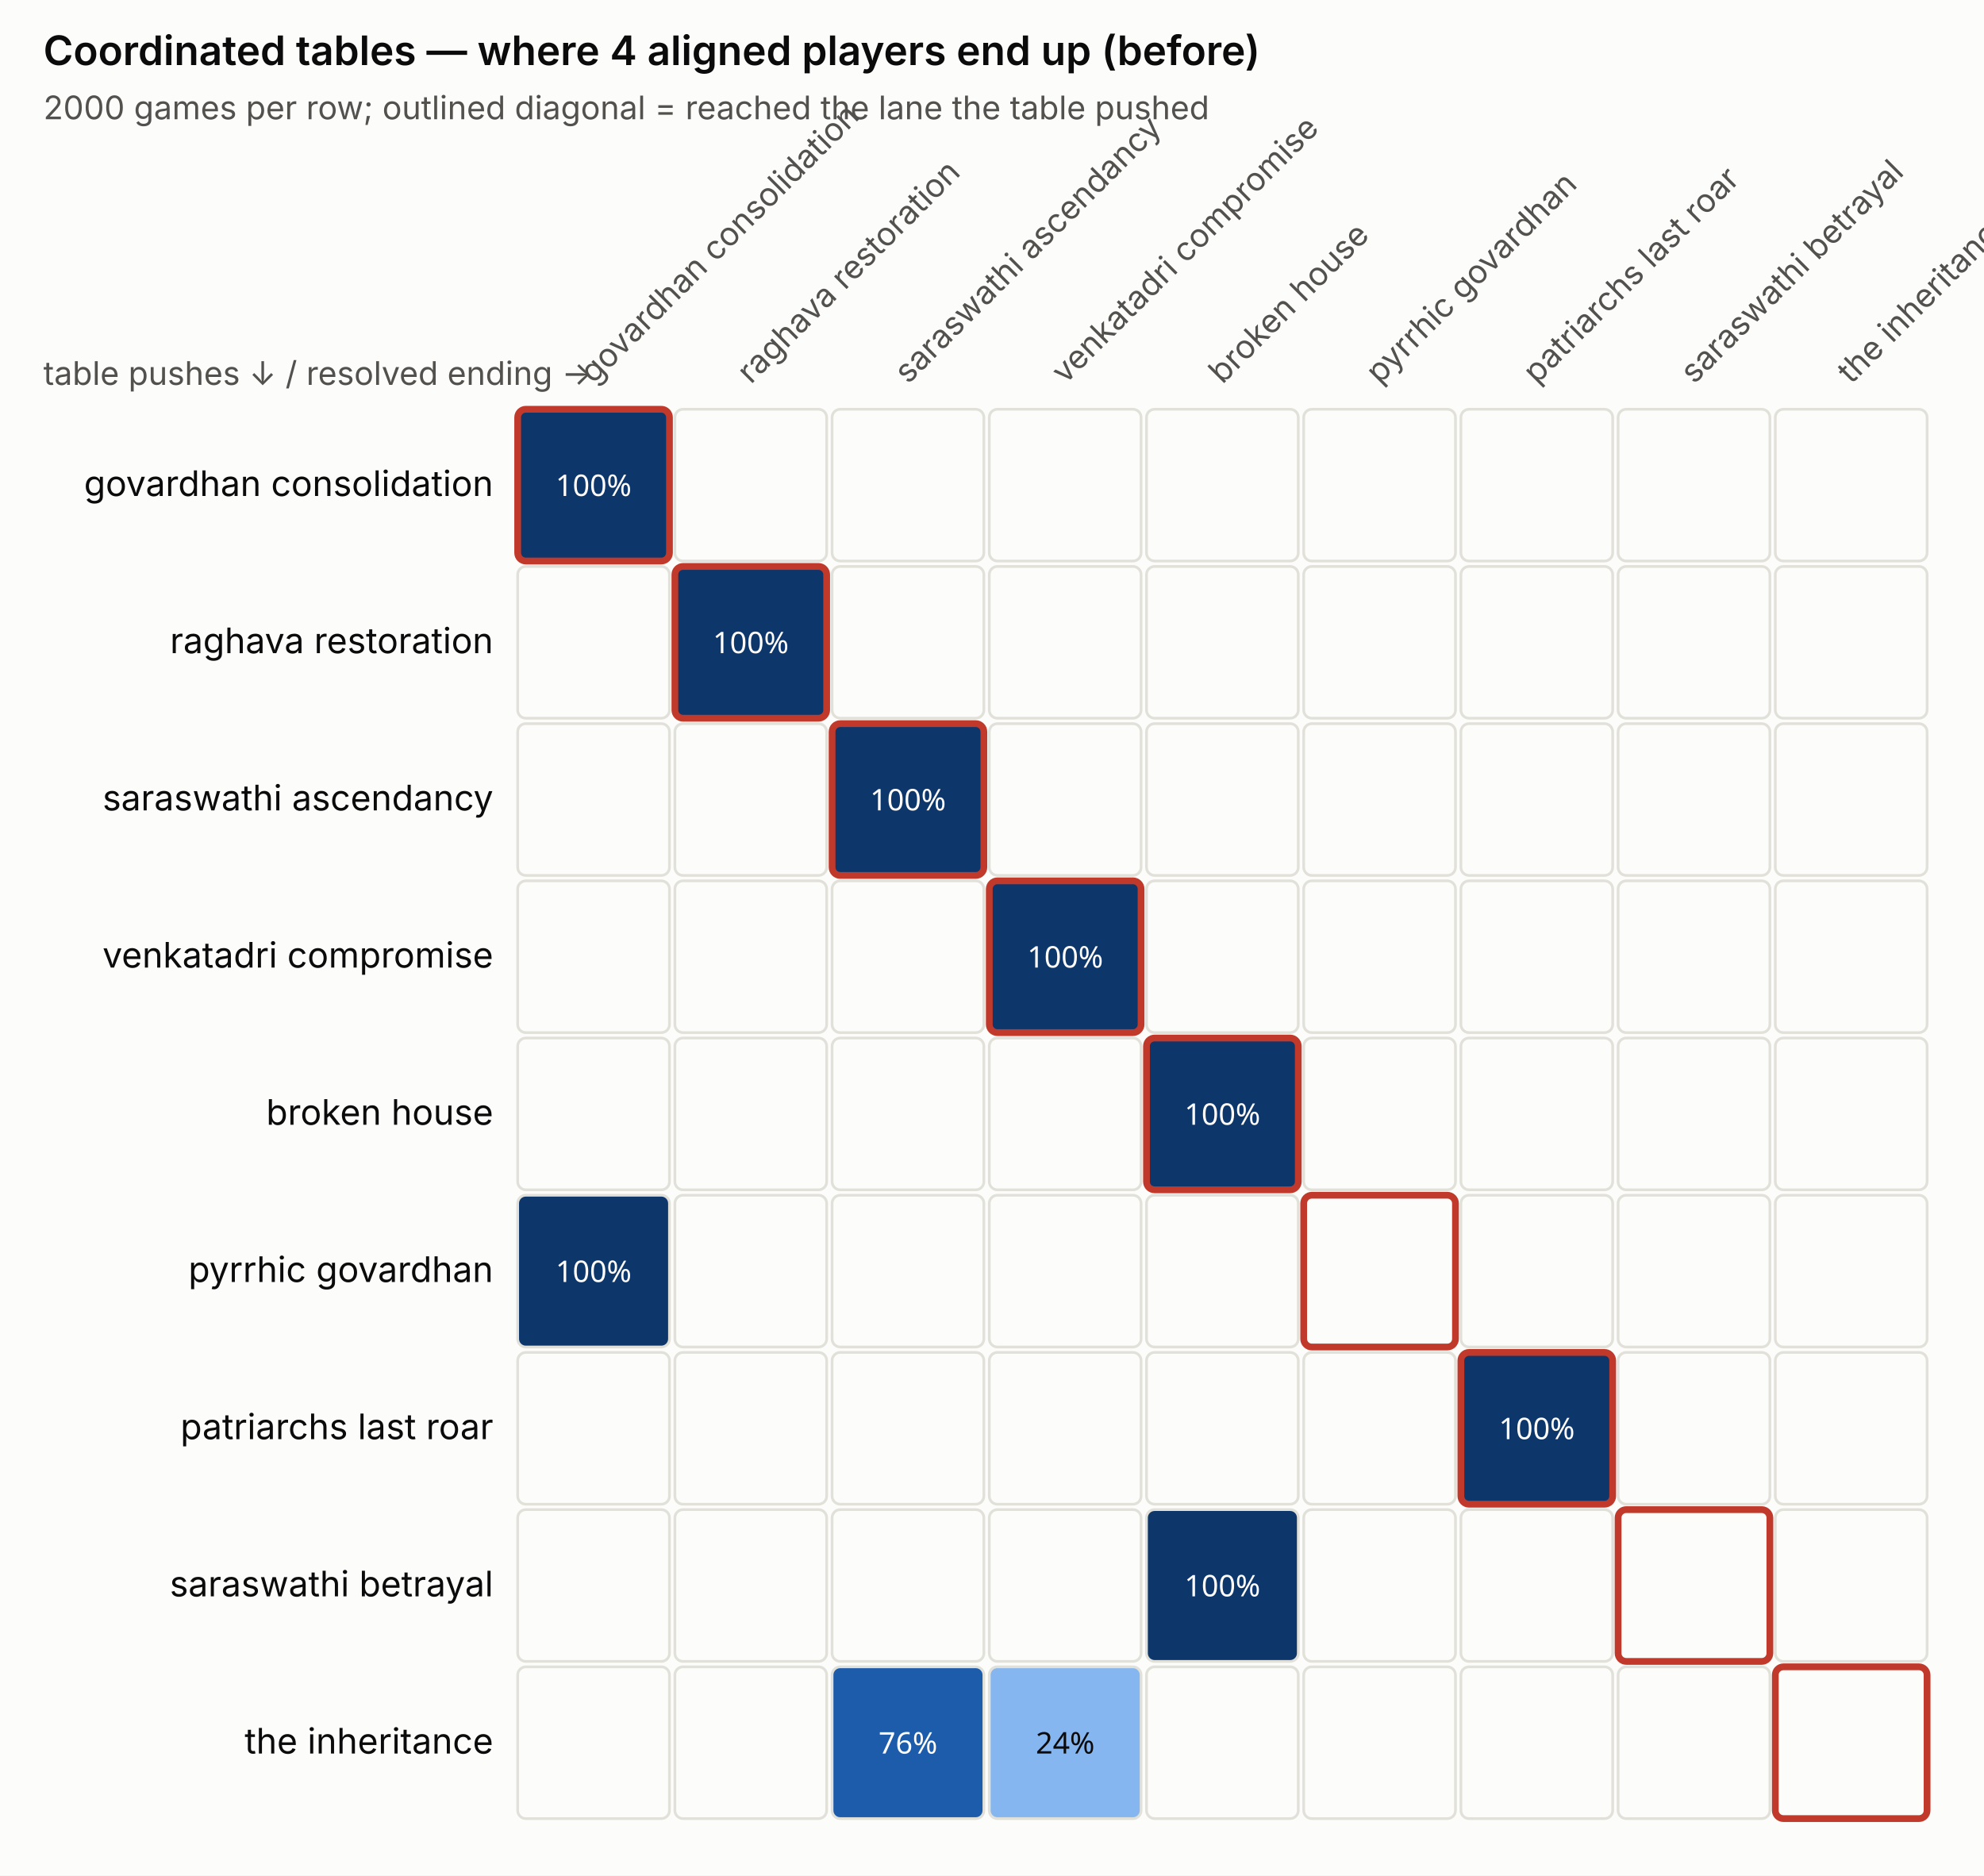
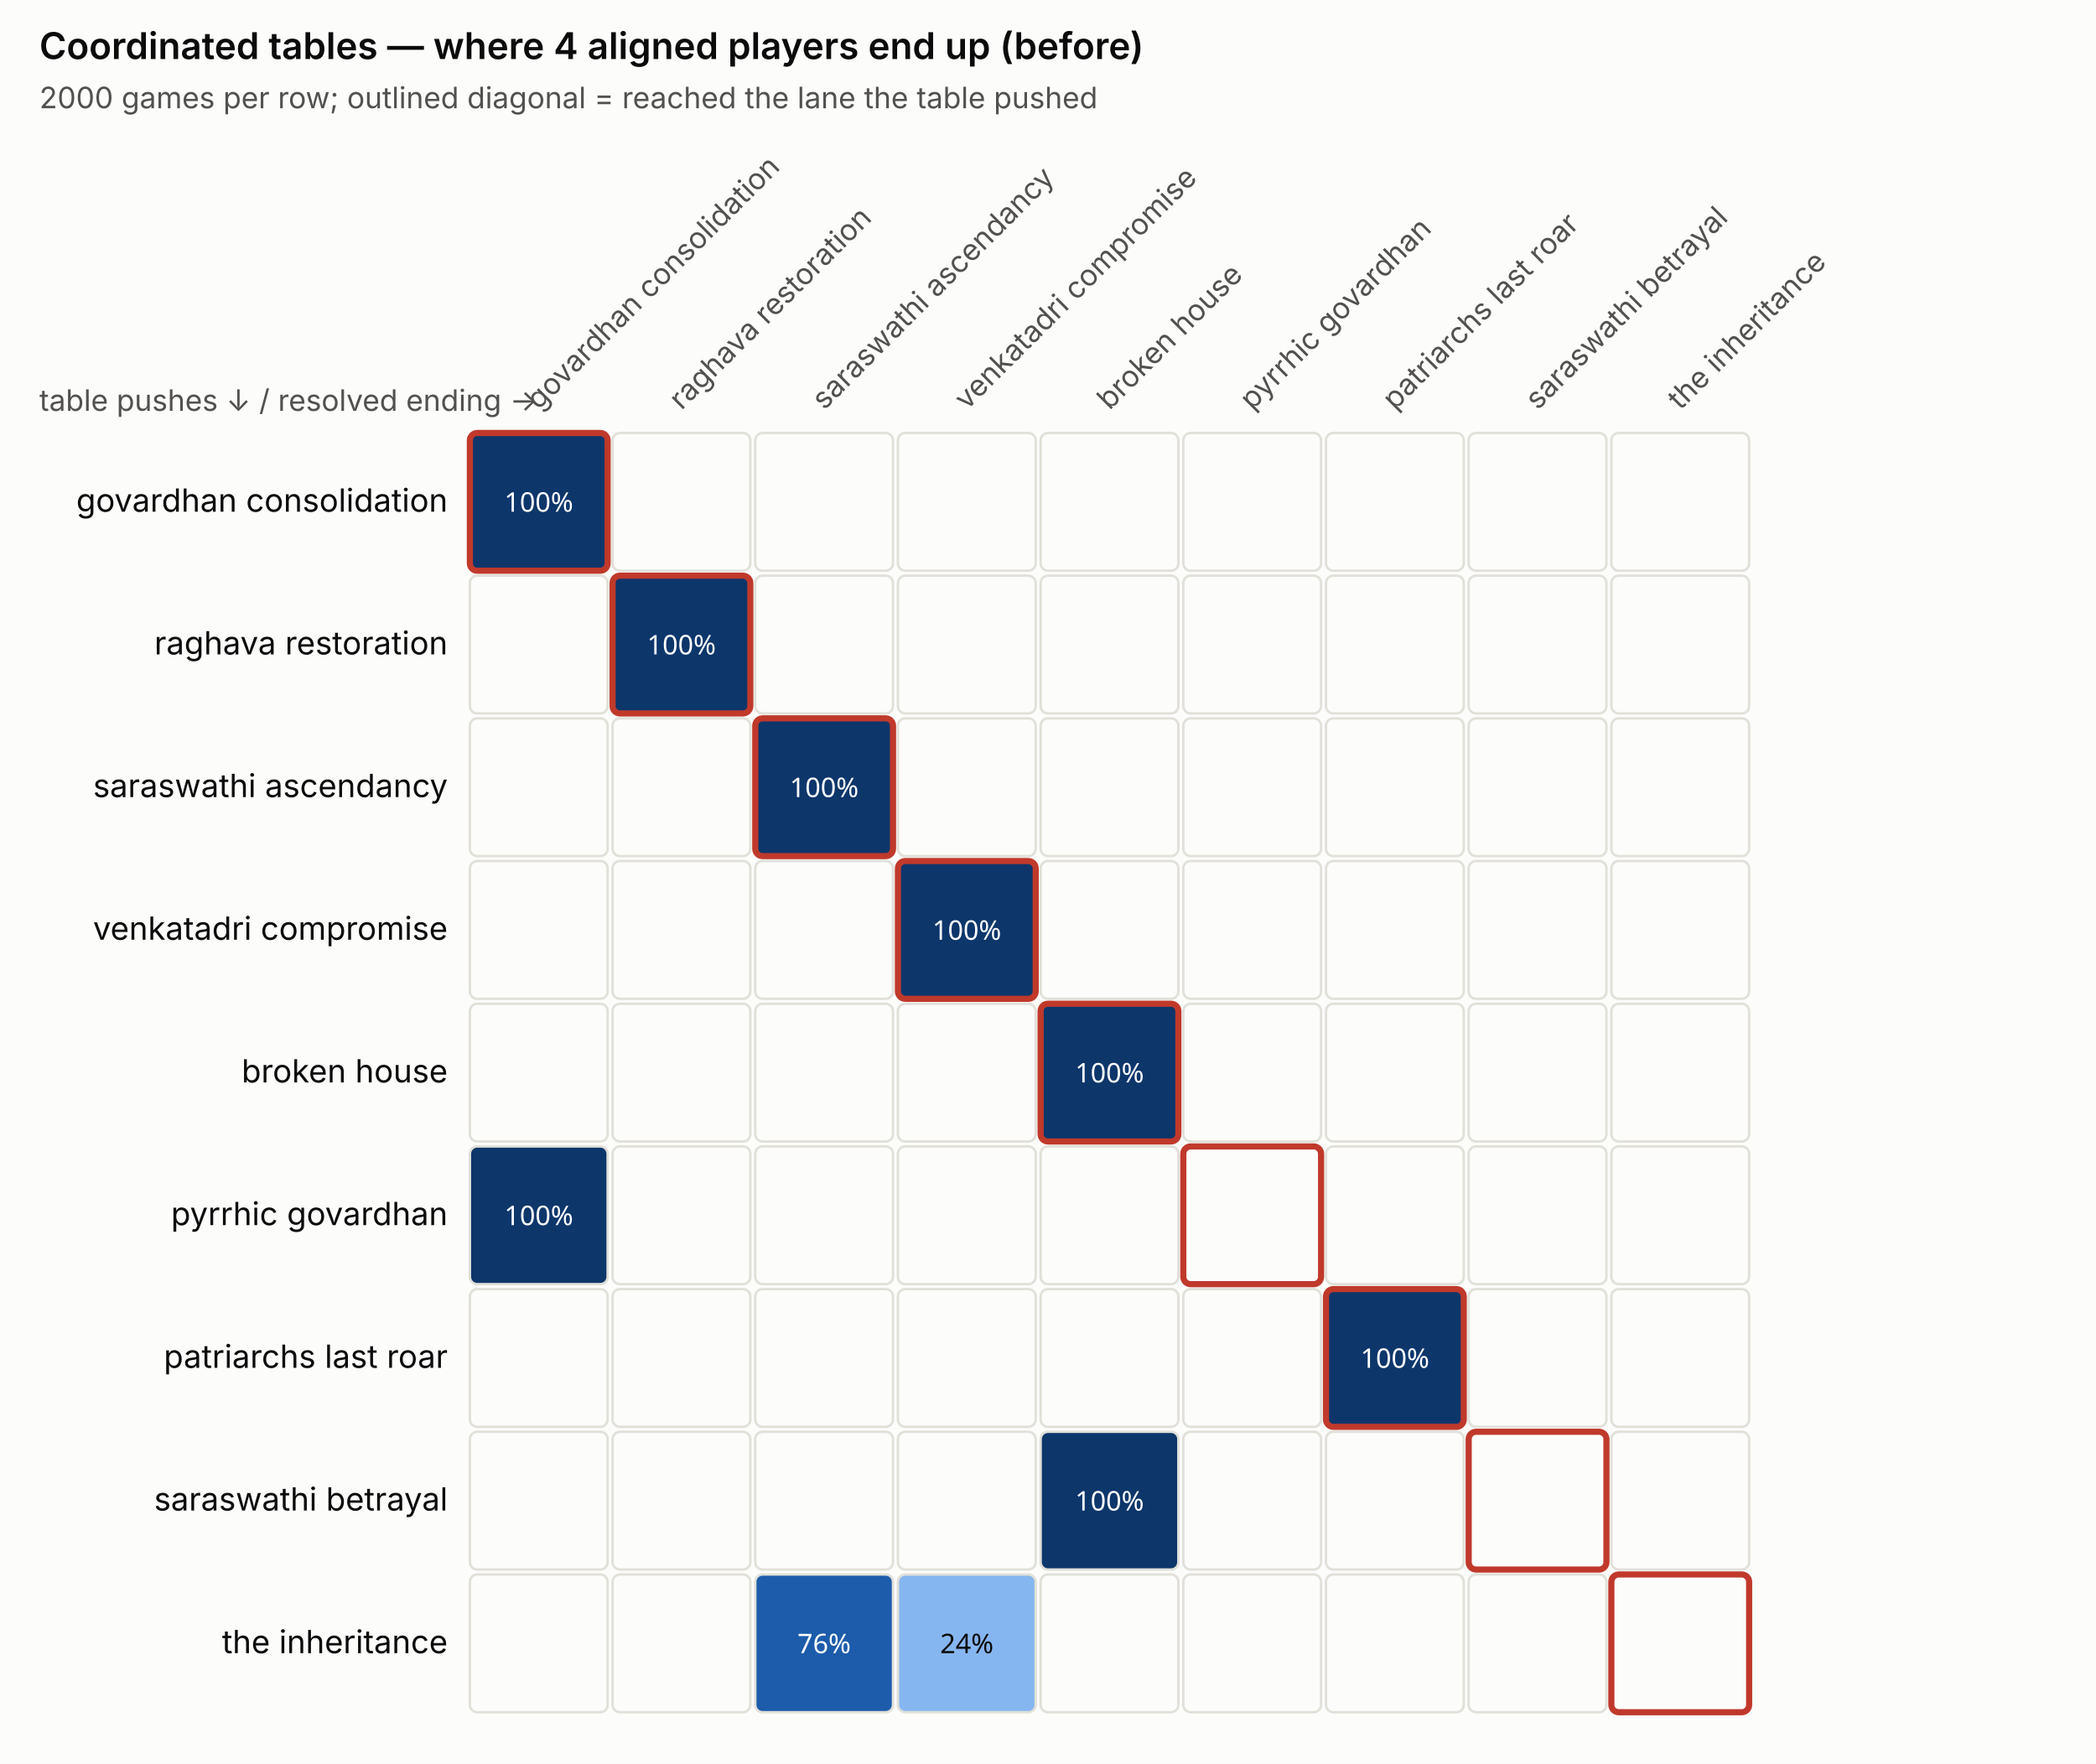
- <svg xmlns="http://www.w3.org/2000/svg" width="732" height="692" viewBox="0 0 732 692" role="img">
+ <svg xmlns="http://www.w3.org/2000/svg" width="852" height="717" viewBox="0 0 852 717" role="img">
  <style>
  .bg { fill: #fcfcfb; }
  .ink { fill: #0b0b0b; font: 13px system-ui, -apple-system, Segoe UI, sans-serif; }
  .ink2 { fill: #52514e; font: 12px system-ui, -apple-system, Segoe UI, sans-serif; }
  .title { fill: #0b0b0b; font: 600 15px system-ui, -apple-system, Segoe UI, sans-serif; }
  .bar { fill: #2a78d6; }
  .grid { stroke: #e1e0d9; stroke-width: 1; }
  .ref { stroke: #c0392b; stroke-width: 1.5; stroke-dasharray: 5 4; }
  .reftext { fill: #c0392b; font: 12px system-ui, sans-serif; }
  .cellink-dark { fill: #ffffff; font: 11px system-ui, sans-serif; }
  .cellink-light { fill: #0b0b0b; font: 11px system-ui, sans-serif; }
  @media (prefers-color-scheme: dark) {
    .bg { fill: #1a1a19; }
    .ink, .title { fill: #f0efec; }
    .ink2 { fill: #c3c2b7; }
    .bar { fill: #3987e5; }
    .grid { stroke: #2c2c2a; }
  }
</style>
-   <rect class="bg" width="732" height="692" />
+   <rect class="bg" width="852" height="717" />
  <text class="title" x="16" y="24">Coordinated tables — where 4 aligned players end up (before)</text>
  <text class="ink2" x="16" y="44">2000 games per row; outlined diagonal = reached the lane the table pushed</text>
-   <text class="ink2" x="16" y="142">table pushes ↓ / resolved ending →</text>
-   <text class="ink2" transform="translate(219.0,142) rotate(-45)">govardhan consolidation</text>
-   <text class="ink2" transform="translate(277.0,142) rotate(-45)">raghava restoration</text>
-   <text class="ink2" transform="translate(335.0,142) rotate(-45)">saraswathi ascendancy</text>
-   <text class="ink2" transform="translate(393.0,142) rotate(-45)">venkatadri compromise</text>
-   <text class="ink2" transform="translate(451.0,142) rotate(-45)">broken house</text>
-   <text class="ink2" transform="translate(509.0,142) rotate(-45)">pyrrhic govardhan</text>
-   <text class="ink2" transform="translate(567.0,142) rotate(-45)">patriarchs last roar</text>
-   <text class="ink2" transform="translate(625.0,142) rotate(-45)">saraswathi betrayal</text>
-   <text class="ink2" transform="translate(683.0,142) rotate(-45)">the inheritance</text>
-   <text class="ink" x="182" y="183.0" text-anchor="end">govardhan consolidation</text>
-   <rect x="191" y="151" width="56" height="56" rx="3" fill="#0d366b" stroke="#c0392b" stroke-width="2.5" />
-   <text class="cellink-dark" x="219.0" y="183.0" text-anchor="middle">100%</text>
-   <rect x="249" y="151" width="56" height="56" rx="3" fill="none" stroke="#e1e0d9" stroke-width="1" />
-   <rect x="307" y="151" width="56" height="56" rx="3" fill="none" stroke="#e1e0d9" stroke-width="1" />
-   <rect x="365" y="151" width="56" height="56" rx="3" fill="none" stroke="#e1e0d9" stroke-width="1" />
-   <rect x="423" y="151" width="56" height="56" rx="3" fill="none" stroke="#e1e0d9" stroke-width="1" />
-   <rect x="481" y="151" width="56" height="56" rx="3" fill="none" stroke="#e1e0d9" stroke-width="1" />
-   <rect x="539" y="151" width="56" height="56" rx="3" fill="none" stroke="#e1e0d9" stroke-width="1" />
-   <rect x="597" y="151" width="56" height="56" rx="3" fill="none" stroke="#e1e0d9" stroke-width="1" />
-   <rect x="655" y="151" width="56" height="56" rx="3" fill="none" stroke="#e1e0d9" stroke-width="1" />
-   <text class="ink" x="182" y="241.0" text-anchor="end">raghava restoration</text>
-   <rect x="191" y="209" width="56" height="56" rx="3" fill="none" stroke="#e1e0d9" stroke-width="1" />
-   <rect x="249" y="209" width="56" height="56" rx="3" fill="#0d366b" stroke="#c0392b" stroke-width="2.5" />
-   <text class="cellink-dark" x="277.0" y="241.0" text-anchor="middle">100%</text>
-   <rect x="307" y="209" width="56" height="56" rx="3" fill="none" stroke="#e1e0d9" stroke-width="1" />
-   <rect x="365" y="209" width="56" height="56" rx="3" fill="none" stroke="#e1e0d9" stroke-width="1" />
-   <rect x="423" y="209" width="56" height="56" rx="3" fill="none" stroke="#e1e0d9" stroke-width="1" />
-   <rect x="481" y="209" width="56" height="56" rx="3" fill="none" stroke="#e1e0d9" stroke-width="1" />
-   <rect x="539" y="209" width="56" height="56" rx="3" fill="none" stroke="#e1e0d9" stroke-width="1" />
-   <rect x="597" y="209" width="56" height="56" rx="3" fill="none" stroke="#e1e0d9" stroke-width="1" />
-   <rect x="655" y="209" width="56" height="56" rx="3" fill="none" stroke="#e1e0d9" stroke-width="1" />
-   <text class="ink" x="182" y="299.0" text-anchor="end">saraswathi ascendancy</text>
-   <rect x="191" y="267" width="56" height="56" rx="3" fill="none" stroke="#e1e0d9" stroke-width="1" />
-   <rect x="249" y="267" width="56" height="56" rx="3" fill="none" stroke="#e1e0d9" stroke-width="1" />
-   <rect x="307" y="267" width="56" height="56" rx="3" fill="#0d366b" stroke="#c0392b" stroke-width="2.5" />
-   <text class="cellink-dark" x="335.0" y="299.0" text-anchor="middle">100%</text>
-   <rect x="365" y="267" width="56" height="56" rx="3" fill="none" stroke="#e1e0d9" stroke-width="1" />
-   <rect x="423" y="267" width="56" height="56" rx="3" fill="none" stroke="#e1e0d9" stroke-width="1" />
-   <rect x="481" y="267" width="56" height="56" rx="3" fill="none" stroke="#e1e0d9" stroke-width="1" />
-   <rect x="539" y="267" width="56" height="56" rx="3" fill="none" stroke="#e1e0d9" stroke-width="1" />
-   <rect x="597" y="267" width="56" height="56" rx="3" fill="none" stroke="#e1e0d9" stroke-width="1" />
-   <rect x="655" y="267" width="56" height="56" rx="3" fill="none" stroke="#e1e0d9" stroke-width="1" />
-   <text class="ink" x="182" y="357.0" text-anchor="end">venkatadri compromise</text>
-   <rect x="191" y="325" width="56" height="56" rx="3" fill="none" stroke="#e1e0d9" stroke-width="1" />
-   <rect x="249" y="325" width="56" height="56" rx="3" fill="none" stroke="#e1e0d9" stroke-width="1" />
-   <rect x="307" y="325" width="56" height="56" rx="3" fill="none" stroke="#e1e0d9" stroke-width="1" />
-   <rect x="365" y="325" width="56" height="56" rx="3" fill="#0d366b" stroke="#c0392b" stroke-width="2.5" />
-   <text class="cellink-dark" x="393.0" y="357.0" text-anchor="middle">100%</text>
-   <rect x="423" y="325" width="56" height="56" rx="3" fill="none" stroke="#e1e0d9" stroke-width="1" />
-   <rect x="481" y="325" width="56" height="56" rx="3" fill="none" stroke="#e1e0d9" stroke-width="1" />
-   <rect x="539" y="325" width="56" height="56" rx="3" fill="none" stroke="#e1e0d9" stroke-width="1" />
-   <rect x="597" y="325" width="56" height="56" rx="3" fill="none" stroke="#e1e0d9" stroke-width="1" />
-   <rect x="655" y="325" width="56" height="56" rx="3" fill="none" stroke="#e1e0d9" stroke-width="1" />
-   <text class="ink" x="182" y="415.0" text-anchor="end">broken house</text>
-   <rect x="191" y="383" width="56" height="56" rx="3" fill="none" stroke="#e1e0d9" stroke-width="1" />
-   <rect x="249" y="383" width="56" height="56" rx="3" fill="none" stroke="#e1e0d9" stroke-width="1" />
-   <rect x="307" y="383" width="56" height="56" rx="3" fill="none" stroke="#e1e0d9" stroke-width="1" />
-   <rect x="365" y="383" width="56" height="56" rx="3" fill="none" stroke="#e1e0d9" stroke-width="1" />
-   <rect x="423" y="383" width="56" height="56" rx="3" fill="#0d366b" stroke="#c0392b" stroke-width="2.5" />
-   <text class="cellink-dark" x="451.0" y="415.0" text-anchor="middle">100%</text>
-   <rect x="481" y="383" width="56" height="56" rx="3" fill="none" stroke="#e1e0d9" stroke-width="1" />
-   <rect x="539" y="383" width="56" height="56" rx="3" fill="none" stroke="#e1e0d9" stroke-width="1" />
-   <rect x="597" y="383" width="56" height="56" rx="3" fill="none" stroke="#e1e0d9" stroke-width="1" />
-   <rect x="655" y="383" width="56" height="56" rx="3" fill="none" stroke="#e1e0d9" stroke-width="1" />
-   <text class="ink" x="182" y="473.0" text-anchor="end">pyrrhic govardhan</text>
-   <rect x="191" y="441" width="56" height="56" rx="3" fill="#0d366b" stroke="#e1e0d9" stroke-width="1" />
-   <text class="cellink-dark" x="219.0" y="473.0" text-anchor="middle">100%</text>
-   <rect x="249" y="441" width="56" height="56" rx="3" fill="none" stroke="#e1e0d9" stroke-width="1" />
-   <rect x="307" y="441" width="56" height="56" rx="3" fill="none" stroke="#e1e0d9" stroke-width="1" />
-   <rect x="365" y="441" width="56" height="56" rx="3" fill="none" stroke="#e1e0d9" stroke-width="1" />
-   <rect x="423" y="441" width="56" height="56" rx="3" fill="none" stroke="#e1e0d9" stroke-width="1" />
-   <rect x="481" y="441" width="56" height="56" rx="3" fill="none" stroke="#c0392b" stroke-width="2.5" />
-   <rect x="539" y="441" width="56" height="56" rx="3" fill="none" stroke="#e1e0d9" stroke-width="1" />
-   <rect x="597" y="441" width="56" height="56" rx="3" fill="none" stroke="#e1e0d9" stroke-width="1" />
-   <rect x="655" y="441" width="56" height="56" rx="3" fill="none" stroke="#e1e0d9" stroke-width="1" />
-   <text class="ink" x="182" y="531.0" text-anchor="end">patriarchs last roar</text>
-   <rect x="191" y="499" width="56" height="56" rx="3" fill="none" stroke="#e1e0d9" stroke-width="1" />
-   <rect x="249" y="499" width="56" height="56" rx="3" fill="none" stroke="#e1e0d9" stroke-width="1" />
-   <rect x="307" y="499" width="56" height="56" rx="3" fill="none" stroke="#e1e0d9" stroke-width="1" />
-   <rect x="365" y="499" width="56" height="56" rx="3" fill="none" stroke="#e1e0d9" stroke-width="1" />
-   <rect x="423" y="499" width="56" height="56" rx="3" fill="none" stroke="#e1e0d9" stroke-width="1" />
-   <rect x="481" y="499" width="56" height="56" rx="3" fill="none" stroke="#e1e0d9" stroke-width="1" />
-   <rect x="539" y="499" width="56" height="56" rx="3" fill="#0d366b" stroke="#c0392b" stroke-width="2.5" />
-   <text class="cellink-dark" x="567.0" y="531.0" text-anchor="middle">100%</text>
-   <rect x="597" y="499" width="56" height="56" rx="3" fill="none" stroke="#e1e0d9" stroke-width="1" />
-   <rect x="655" y="499" width="56" height="56" rx="3" fill="none" stroke="#e1e0d9" stroke-width="1" />
-   <text class="ink" x="182" y="589.0" text-anchor="end">saraswathi betrayal</text>
-   <rect x="191" y="557" width="56" height="56" rx="3" fill="none" stroke="#e1e0d9" stroke-width="1" />
-   <rect x="249" y="557" width="56" height="56" rx="3" fill="none" stroke="#e1e0d9" stroke-width="1" />
-   <rect x="307" y="557" width="56" height="56" rx="3" fill="none" stroke="#e1e0d9" stroke-width="1" />
-   <rect x="365" y="557" width="56" height="56" rx="3" fill="none" stroke="#e1e0d9" stroke-width="1" />
-   <rect x="423" y="557" width="56" height="56" rx="3" fill="#0d366b" stroke="#e1e0d9" stroke-width="1" />
-   <text class="cellink-dark" x="451.0" y="589.0" text-anchor="middle">100%</text>
-   <rect x="481" y="557" width="56" height="56" rx="3" fill="none" stroke="#e1e0d9" stroke-width="1" />
-   <rect x="539" y="557" width="56" height="56" rx="3" fill="none" stroke="#e1e0d9" stroke-width="1" />
-   <rect x="597" y="557" width="56" height="56" rx="3" fill="none" stroke="#c0392b" stroke-width="2.5" />
-   <rect x="655" y="557" width="56" height="56" rx="3" fill="none" stroke="#e1e0d9" stroke-width="1" />
-   <text class="ink" x="182" y="647.0" text-anchor="end">the inheritance</text>
-   <rect x="191" y="615" width="56" height="56" rx="3" fill="none" stroke="#e1e0d9" stroke-width="1" />
-   <rect x="249" y="615" width="56" height="56" rx="3" fill="none" stroke="#e1e0d9" stroke-width="1" />
-   <rect x="307" y="615" width="56" height="56" rx="3" fill="#1c5cab" stroke="#e1e0d9" stroke-width="1" />
-   <text class="cellink-dark" x="335.0" y="647.0" text-anchor="middle">76%</text>
-   <rect x="365" y="615" width="56" height="56" rx="3" fill="#86b6ef" stroke="#e1e0d9" stroke-width="1" />
-   <text class="cellink-light" x="393.0" y="647.0" text-anchor="middle">24%</text>
-   <rect x="423" y="615" width="56" height="56" rx="3" fill="none" stroke="#e1e0d9" stroke-width="1" />
-   <rect x="481" y="615" width="56" height="56" rx="3" fill="none" stroke="#e1e0d9" stroke-width="1" />
-   <rect x="539" y="615" width="56" height="56" rx="3" fill="none" stroke="#e1e0d9" stroke-width="1" />
-   <rect x="597" y="615" width="56" height="56" rx="3" fill="none" stroke="#e1e0d9" stroke-width="1" />
-   <rect x="655" y="615" width="56" height="56" rx="3" fill="none" stroke="#c0392b" stroke-width="2.5" />
+   <text class="ink2" x="16" y="167">table pushes ↓ / resolved ending →</text>
+   <text class="ink2" transform="translate(219.0,167) rotate(-45)">govardhan consolidation</text>
+   <text class="ink2" transform="translate(277.0,167) rotate(-45)">raghava restoration</text>
+   <text class="ink2" transform="translate(335.0,167) rotate(-45)">saraswathi ascendancy</text>
+   <text class="ink2" transform="translate(393.0,167) rotate(-45)">venkatadri compromise</text>
+   <text class="ink2" transform="translate(451.0,167) rotate(-45)">broken house</text>
+   <text class="ink2" transform="translate(509.0,167) rotate(-45)">pyrrhic govardhan</text>
+   <text class="ink2" transform="translate(567.0,167) rotate(-45)">patriarchs last roar</text>
+   <text class="ink2" transform="translate(625.0,167) rotate(-45)">saraswathi betrayal</text>
+   <text class="ink2" transform="translate(683.0,167) rotate(-45)">the inheritance</text>
+   <text class="ink" x="182" y="208.0" text-anchor="end">govardhan consolidation</text>
+   <rect x="191" y="176" width="56" height="56" rx="3" fill="#0d366b" stroke="#c0392b" stroke-width="2.5" />
+   <text class="cellink-dark" x="219.0" y="208.0" text-anchor="middle">100%</text>
+   <rect x="249" y="176" width="56" height="56" rx="3" fill="none" stroke="#e1e0d9" stroke-width="1" />
+   <rect x="307" y="176" width="56" height="56" rx="3" fill="none" stroke="#e1e0d9" stroke-width="1" />
+   <rect x="365" y="176" width="56" height="56" rx="3" fill="none" stroke="#e1e0d9" stroke-width="1" />
+   <rect x="423" y="176" width="56" height="56" rx="3" fill="none" stroke="#e1e0d9" stroke-width="1" />
+   <rect x="481" y="176" width="56" height="56" rx="3" fill="none" stroke="#e1e0d9" stroke-width="1" />
+   <rect x="539" y="176" width="56" height="56" rx="3" fill="none" stroke="#e1e0d9" stroke-width="1" />
+   <rect x="597" y="176" width="56" height="56" rx="3" fill="none" stroke="#e1e0d9" stroke-width="1" />
+   <rect x="655" y="176" width="56" height="56" rx="3" fill="none" stroke="#e1e0d9" stroke-width="1" />
+   <text class="ink" x="182" y="266.0" text-anchor="end">raghava restoration</text>
+   <rect x="191" y="234" width="56" height="56" rx="3" fill="none" stroke="#e1e0d9" stroke-width="1" />
+   <rect x="249" y="234" width="56" height="56" rx="3" fill="#0d366b" stroke="#c0392b" stroke-width="2.5" />
+   <text class="cellink-dark" x="277.0" y="266.0" text-anchor="middle">100%</text>
+   <rect x="307" y="234" width="56" height="56" rx="3" fill="none" stroke="#e1e0d9" stroke-width="1" />
+   <rect x="365" y="234" width="56" height="56" rx="3" fill="none" stroke="#e1e0d9" stroke-width="1" />
+   <rect x="423" y="234" width="56" height="56" rx="3" fill="none" stroke="#e1e0d9" stroke-width="1" />
+   <rect x="481" y="234" width="56" height="56" rx="3" fill="none" stroke="#e1e0d9" stroke-width="1" />
+   <rect x="539" y="234" width="56" height="56" rx="3" fill="none" stroke="#e1e0d9" stroke-width="1" />
+   <rect x="597" y="234" width="56" height="56" rx="3" fill="none" stroke="#e1e0d9" stroke-width="1" />
+   <rect x="655" y="234" width="56" height="56" rx="3" fill="none" stroke="#e1e0d9" stroke-width="1" />
+   <text class="ink" x="182" y="324.0" text-anchor="end">saraswathi ascendancy</text>
+   <rect x="191" y="292" width="56" height="56" rx="3" fill="none" stroke="#e1e0d9" stroke-width="1" />
+   <rect x="249" y="292" width="56" height="56" rx="3" fill="none" stroke="#e1e0d9" stroke-width="1" />
+   <rect x="307" y="292" width="56" height="56" rx="3" fill="#0d366b" stroke="#c0392b" stroke-width="2.5" />
+   <text class="cellink-dark" x="335.0" y="324.0" text-anchor="middle">100%</text>
+   <rect x="365" y="292" width="56" height="56" rx="3" fill="none" stroke="#e1e0d9" stroke-width="1" />
+   <rect x="423" y="292" width="56" height="56" rx="3" fill="none" stroke="#e1e0d9" stroke-width="1" />
+   <rect x="481" y="292" width="56" height="56" rx="3" fill="none" stroke="#e1e0d9" stroke-width="1" />
+   <rect x="539" y="292" width="56" height="56" rx="3" fill="none" stroke="#e1e0d9" stroke-width="1" />
+   <rect x="597" y="292" width="56" height="56" rx="3" fill="none" stroke="#e1e0d9" stroke-width="1" />
+   <rect x="655" y="292" width="56" height="56" rx="3" fill="none" stroke="#e1e0d9" stroke-width="1" />
+   <text class="ink" x="182" y="382.0" text-anchor="end">venkatadri compromise</text>
+   <rect x="191" y="350" width="56" height="56" rx="3" fill="none" stroke="#e1e0d9" stroke-width="1" />
+   <rect x="249" y="350" width="56" height="56" rx="3" fill="none" stroke="#e1e0d9" stroke-width="1" />
+   <rect x="307" y="350" width="56" height="56" rx="3" fill="none" stroke="#e1e0d9" stroke-width="1" />
+   <rect x="365" y="350" width="56" height="56" rx="3" fill="#0d366b" stroke="#c0392b" stroke-width="2.5" />
+   <text class="cellink-dark" x="393.0" y="382.0" text-anchor="middle">100%</text>
+   <rect x="423" y="350" width="56" height="56" rx="3" fill="none" stroke="#e1e0d9" stroke-width="1" />
+   <rect x="481" y="350" width="56" height="56" rx="3" fill="none" stroke="#e1e0d9" stroke-width="1" />
+   <rect x="539" y="350" width="56" height="56" rx="3" fill="none" stroke="#e1e0d9" stroke-width="1" />
+   <rect x="597" y="350" width="56" height="56" rx="3" fill="none" stroke="#e1e0d9" stroke-width="1" />
+   <rect x="655" y="350" width="56" height="56" rx="3" fill="none" stroke="#e1e0d9" stroke-width="1" />
+   <text class="ink" x="182" y="440.0" text-anchor="end">broken house</text>
+   <rect x="191" y="408" width="56" height="56" rx="3" fill="none" stroke="#e1e0d9" stroke-width="1" />
+   <rect x="249" y="408" width="56" height="56" rx="3" fill="none" stroke="#e1e0d9" stroke-width="1" />
+   <rect x="307" y="408" width="56" height="56" rx="3" fill="none" stroke="#e1e0d9" stroke-width="1" />
+   <rect x="365" y="408" width="56" height="56" rx="3" fill="none" stroke="#e1e0d9" stroke-width="1" />
+   <rect x="423" y="408" width="56" height="56" rx="3" fill="#0d366b" stroke="#c0392b" stroke-width="2.5" />
+   <text class="cellink-dark" x="451.0" y="440.0" text-anchor="middle">100%</text>
+   <rect x="481" y="408" width="56" height="56" rx="3" fill="none" stroke="#e1e0d9" stroke-width="1" />
+   <rect x="539" y="408" width="56" height="56" rx="3" fill="none" stroke="#e1e0d9" stroke-width="1" />
+   <rect x="597" y="408" width="56" height="56" rx="3" fill="none" stroke="#e1e0d9" stroke-width="1" />
+   <rect x="655" y="408" width="56" height="56" rx="3" fill="none" stroke="#e1e0d9" stroke-width="1" />
+   <text class="ink" x="182" y="498.0" text-anchor="end">pyrrhic govardhan</text>
+   <rect x="191" y="466" width="56" height="56" rx="3" fill="#0d366b" stroke="#e1e0d9" stroke-width="1" />
+   <text class="cellink-dark" x="219.0" y="498.0" text-anchor="middle">100%</text>
+   <rect x="249" y="466" width="56" height="56" rx="3" fill="none" stroke="#e1e0d9" stroke-width="1" />
+   <rect x="307" y="466" width="56" height="56" rx="3" fill="none" stroke="#e1e0d9" stroke-width="1" />
+   <rect x="365" y="466" width="56" height="56" rx="3" fill="none" stroke="#e1e0d9" stroke-width="1" />
+   <rect x="423" y="466" width="56" height="56" rx="3" fill="none" stroke="#e1e0d9" stroke-width="1" />
+   <rect x="481" y="466" width="56" height="56" rx="3" fill="none" stroke="#c0392b" stroke-width="2.5" />
+   <rect x="539" y="466" width="56" height="56" rx="3" fill="none" stroke="#e1e0d9" stroke-width="1" />
+   <rect x="597" y="466" width="56" height="56" rx="3" fill="none" stroke="#e1e0d9" stroke-width="1" />
+   <rect x="655" y="466" width="56" height="56" rx="3" fill="none" stroke="#e1e0d9" stroke-width="1" />
+   <text class="ink" x="182" y="556.0" text-anchor="end">patriarchs last roar</text>
+   <rect x="191" y="524" width="56" height="56" rx="3" fill="none" stroke="#e1e0d9" stroke-width="1" />
+   <rect x="249" y="524" width="56" height="56" rx="3" fill="none" stroke="#e1e0d9" stroke-width="1" />
+   <rect x="307" y="524" width="56" height="56" rx="3" fill="none" stroke="#e1e0d9" stroke-width="1" />
+   <rect x="365" y="524" width="56" height="56" rx="3" fill="none" stroke="#e1e0d9" stroke-width="1" />
+   <rect x="423" y="524" width="56" height="56" rx="3" fill="none" stroke="#e1e0d9" stroke-width="1" />
+   <rect x="481" y="524" width="56" height="56" rx="3" fill="none" stroke="#e1e0d9" stroke-width="1" />
+   <rect x="539" y="524" width="56" height="56" rx="3" fill="#0d366b" stroke="#c0392b" stroke-width="2.5" />
+   <text class="cellink-dark" x="567.0" y="556.0" text-anchor="middle">100%</text>
+   <rect x="597" y="524" width="56" height="56" rx="3" fill="none" stroke="#e1e0d9" stroke-width="1" />
+   <rect x="655" y="524" width="56" height="56" rx="3" fill="none" stroke="#e1e0d9" stroke-width="1" />
+   <text class="ink" x="182" y="614.0" text-anchor="end">saraswathi betrayal</text>
+   <rect x="191" y="582" width="56" height="56" rx="3" fill="none" stroke="#e1e0d9" stroke-width="1" />
+   <rect x="249" y="582" width="56" height="56" rx="3" fill="none" stroke="#e1e0d9" stroke-width="1" />
+   <rect x="307" y="582" width="56" height="56" rx="3" fill="none" stroke="#e1e0d9" stroke-width="1" />
+   <rect x="365" y="582" width="56" height="56" rx="3" fill="none" stroke="#e1e0d9" stroke-width="1" />
+   <rect x="423" y="582" width="56" height="56" rx="3" fill="#0d366b" stroke="#e1e0d9" stroke-width="1" />
+   <text class="cellink-dark" x="451.0" y="614.0" text-anchor="middle">100%</text>
+   <rect x="481" y="582" width="56" height="56" rx="3" fill="none" stroke="#e1e0d9" stroke-width="1" />
+   <rect x="539" y="582" width="56" height="56" rx="3" fill="none" stroke="#e1e0d9" stroke-width="1" />
+   <rect x="597" y="582" width="56" height="56" rx="3" fill="none" stroke="#c0392b" stroke-width="2.5" />
+   <rect x="655" y="582" width="56" height="56" rx="3" fill="none" stroke="#e1e0d9" stroke-width="1" />
+   <text class="ink" x="182" y="672.0" text-anchor="end">the inheritance</text>
+   <rect x="191" y="640" width="56" height="56" rx="3" fill="none" stroke="#e1e0d9" stroke-width="1" />
+   <rect x="249" y="640" width="56" height="56" rx="3" fill="none" stroke="#e1e0d9" stroke-width="1" />
+   <rect x="307" y="640" width="56" height="56" rx="3" fill="#1c5cab" stroke="#e1e0d9" stroke-width="1" />
+   <text class="cellink-dark" x="335.0" y="672.0" text-anchor="middle">76%</text>
+   <rect x="365" y="640" width="56" height="56" rx="3" fill="#86b6ef" stroke="#e1e0d9" stroke-width="1" />
+   <text class="cellink-light" x="393.0" y="672.0" text-anchor="middle">24%</text>
+   <rect x="423" y="640" width="56" height="56" rx="3" fill="none" stroke="#e1e0d9" stroke-width="1" />
+   <rect x="481" y="640" width="56" height="56" rx="3" fill="none" stroke="#e1e0d9" stroke-width="1" />
+   <rect x="539" y="640" width="56" height="56" rx="3" fill="none" stroke="#e1e0d9" stroke-width="1" />
+   <rect x="597" y="640" width="56" height="56" rx="3" fill="none" stroke="#e1e0d9" stroke-width="1" />
+   <rect x="655" y="640" width="56" height="56" rx="3" fill="none" stroke="#c0392b" stroke-width="2.5" />
</svg>
